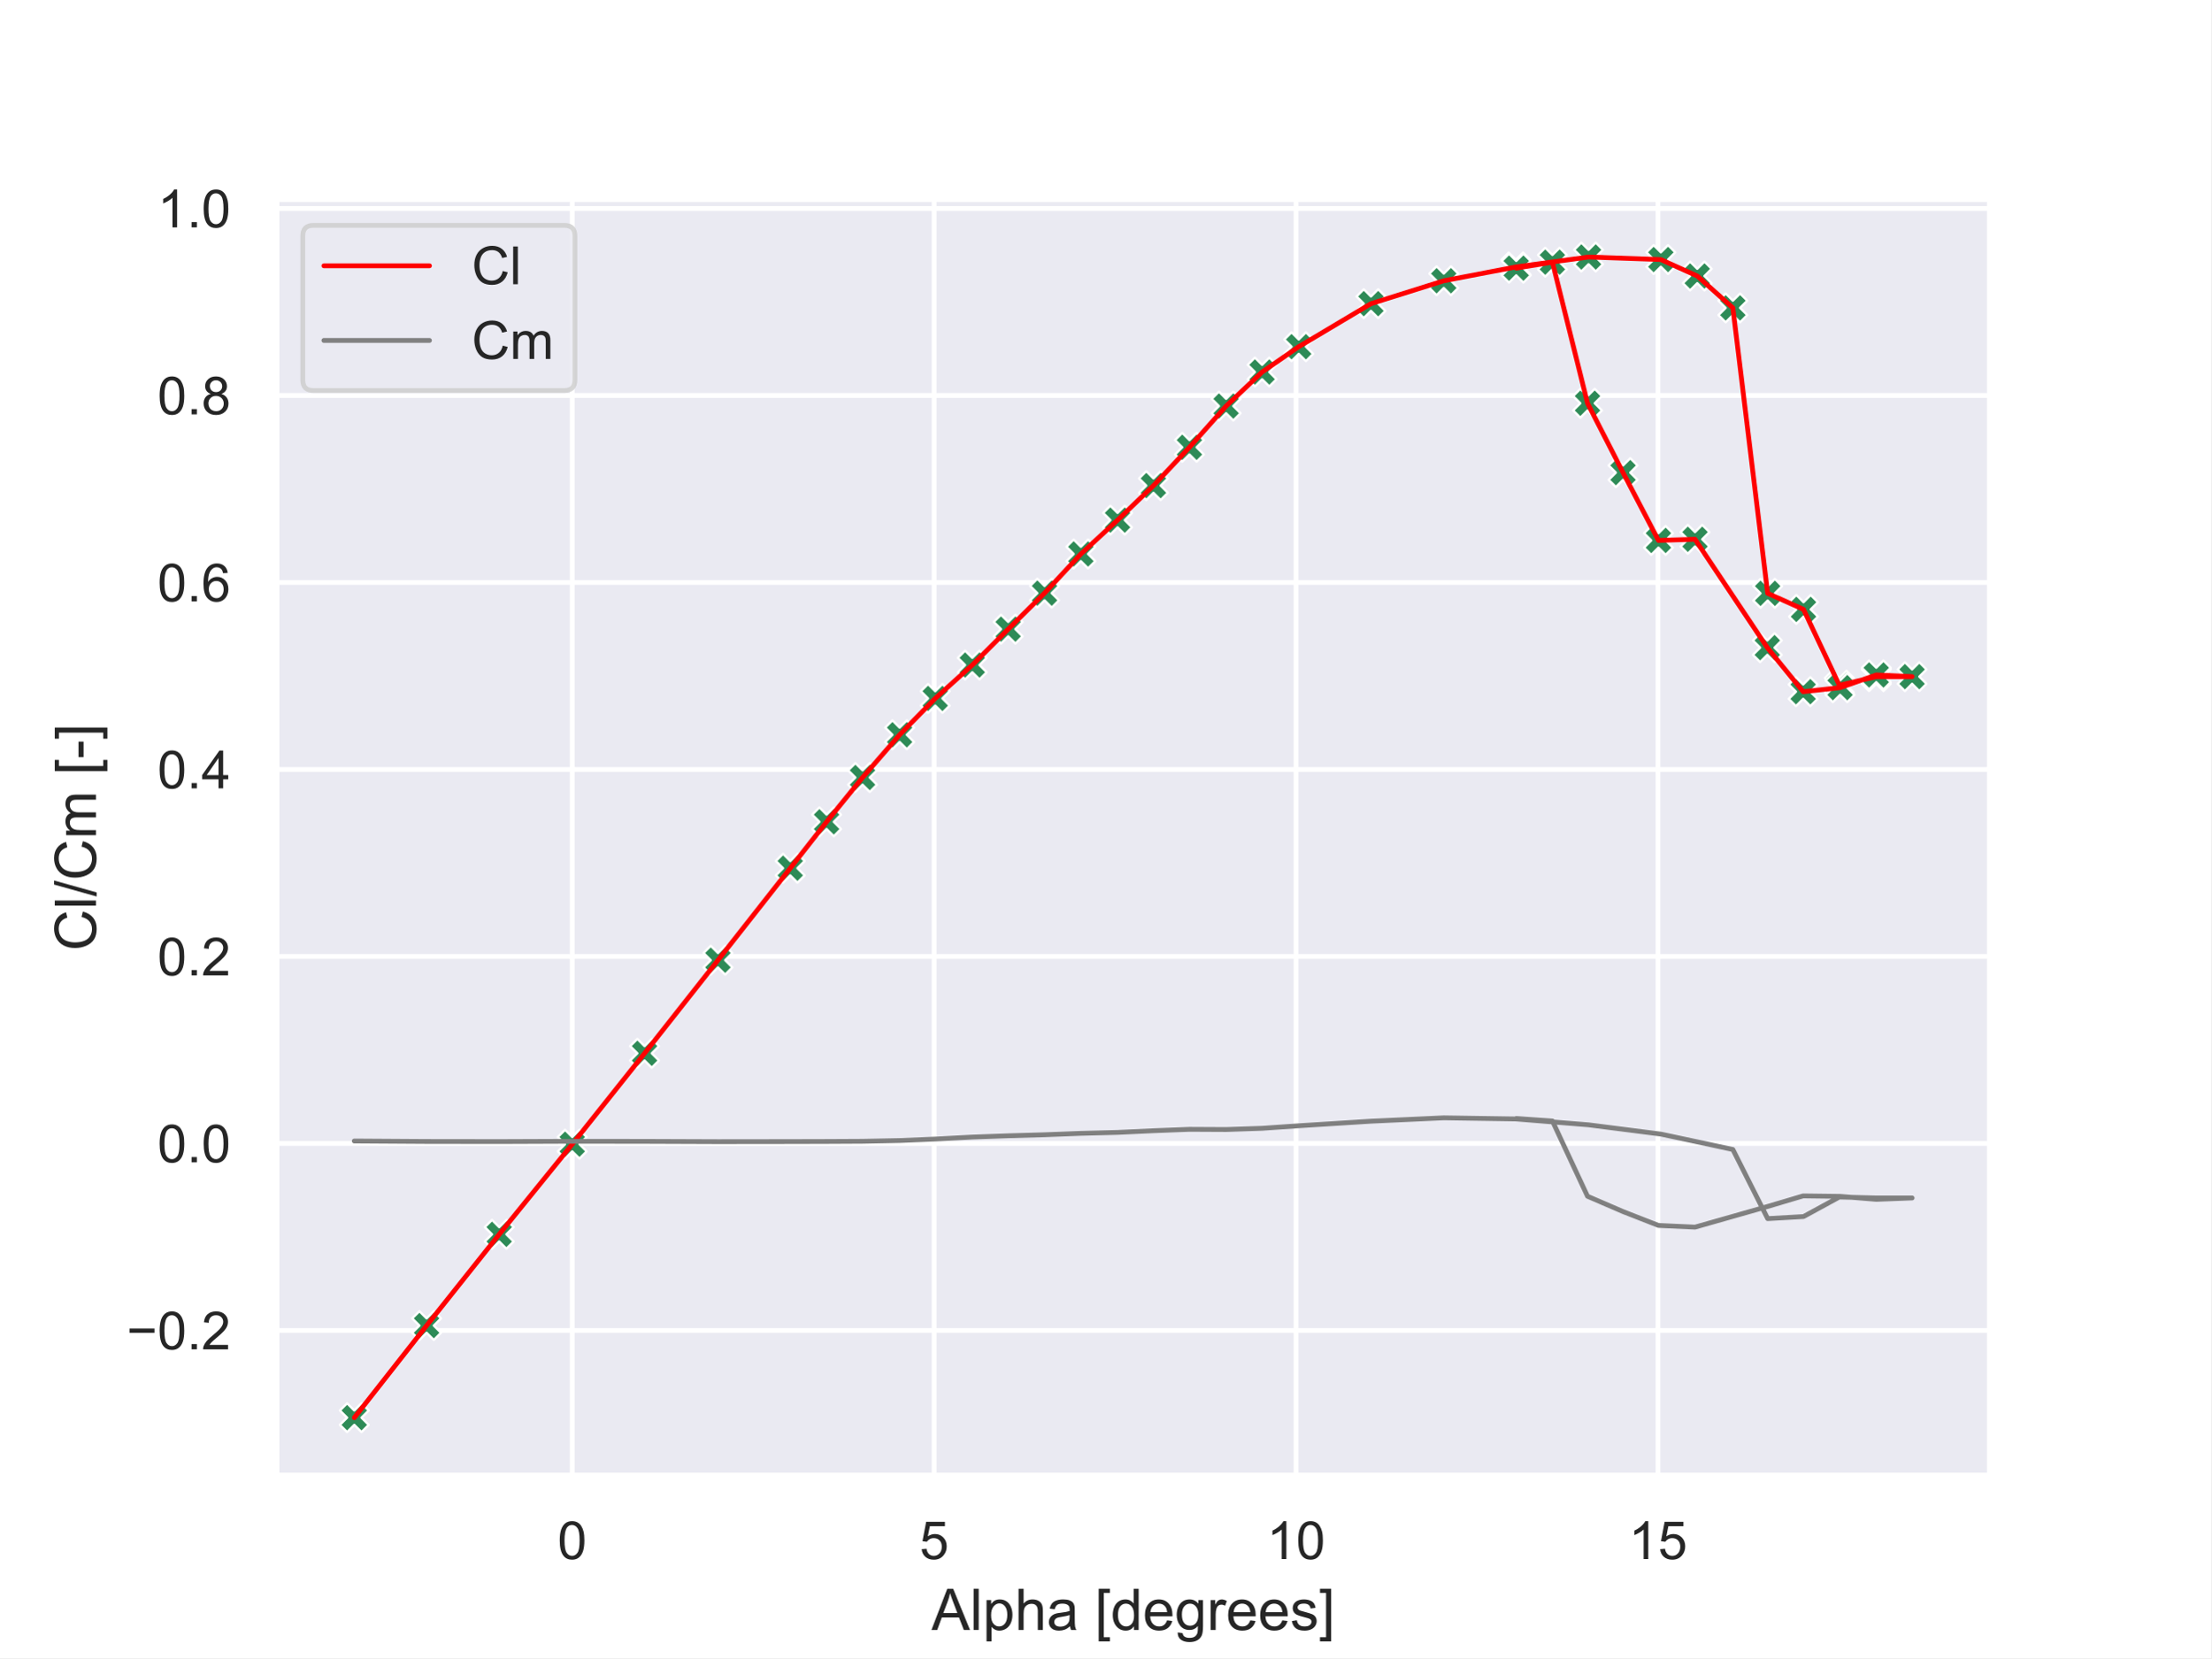
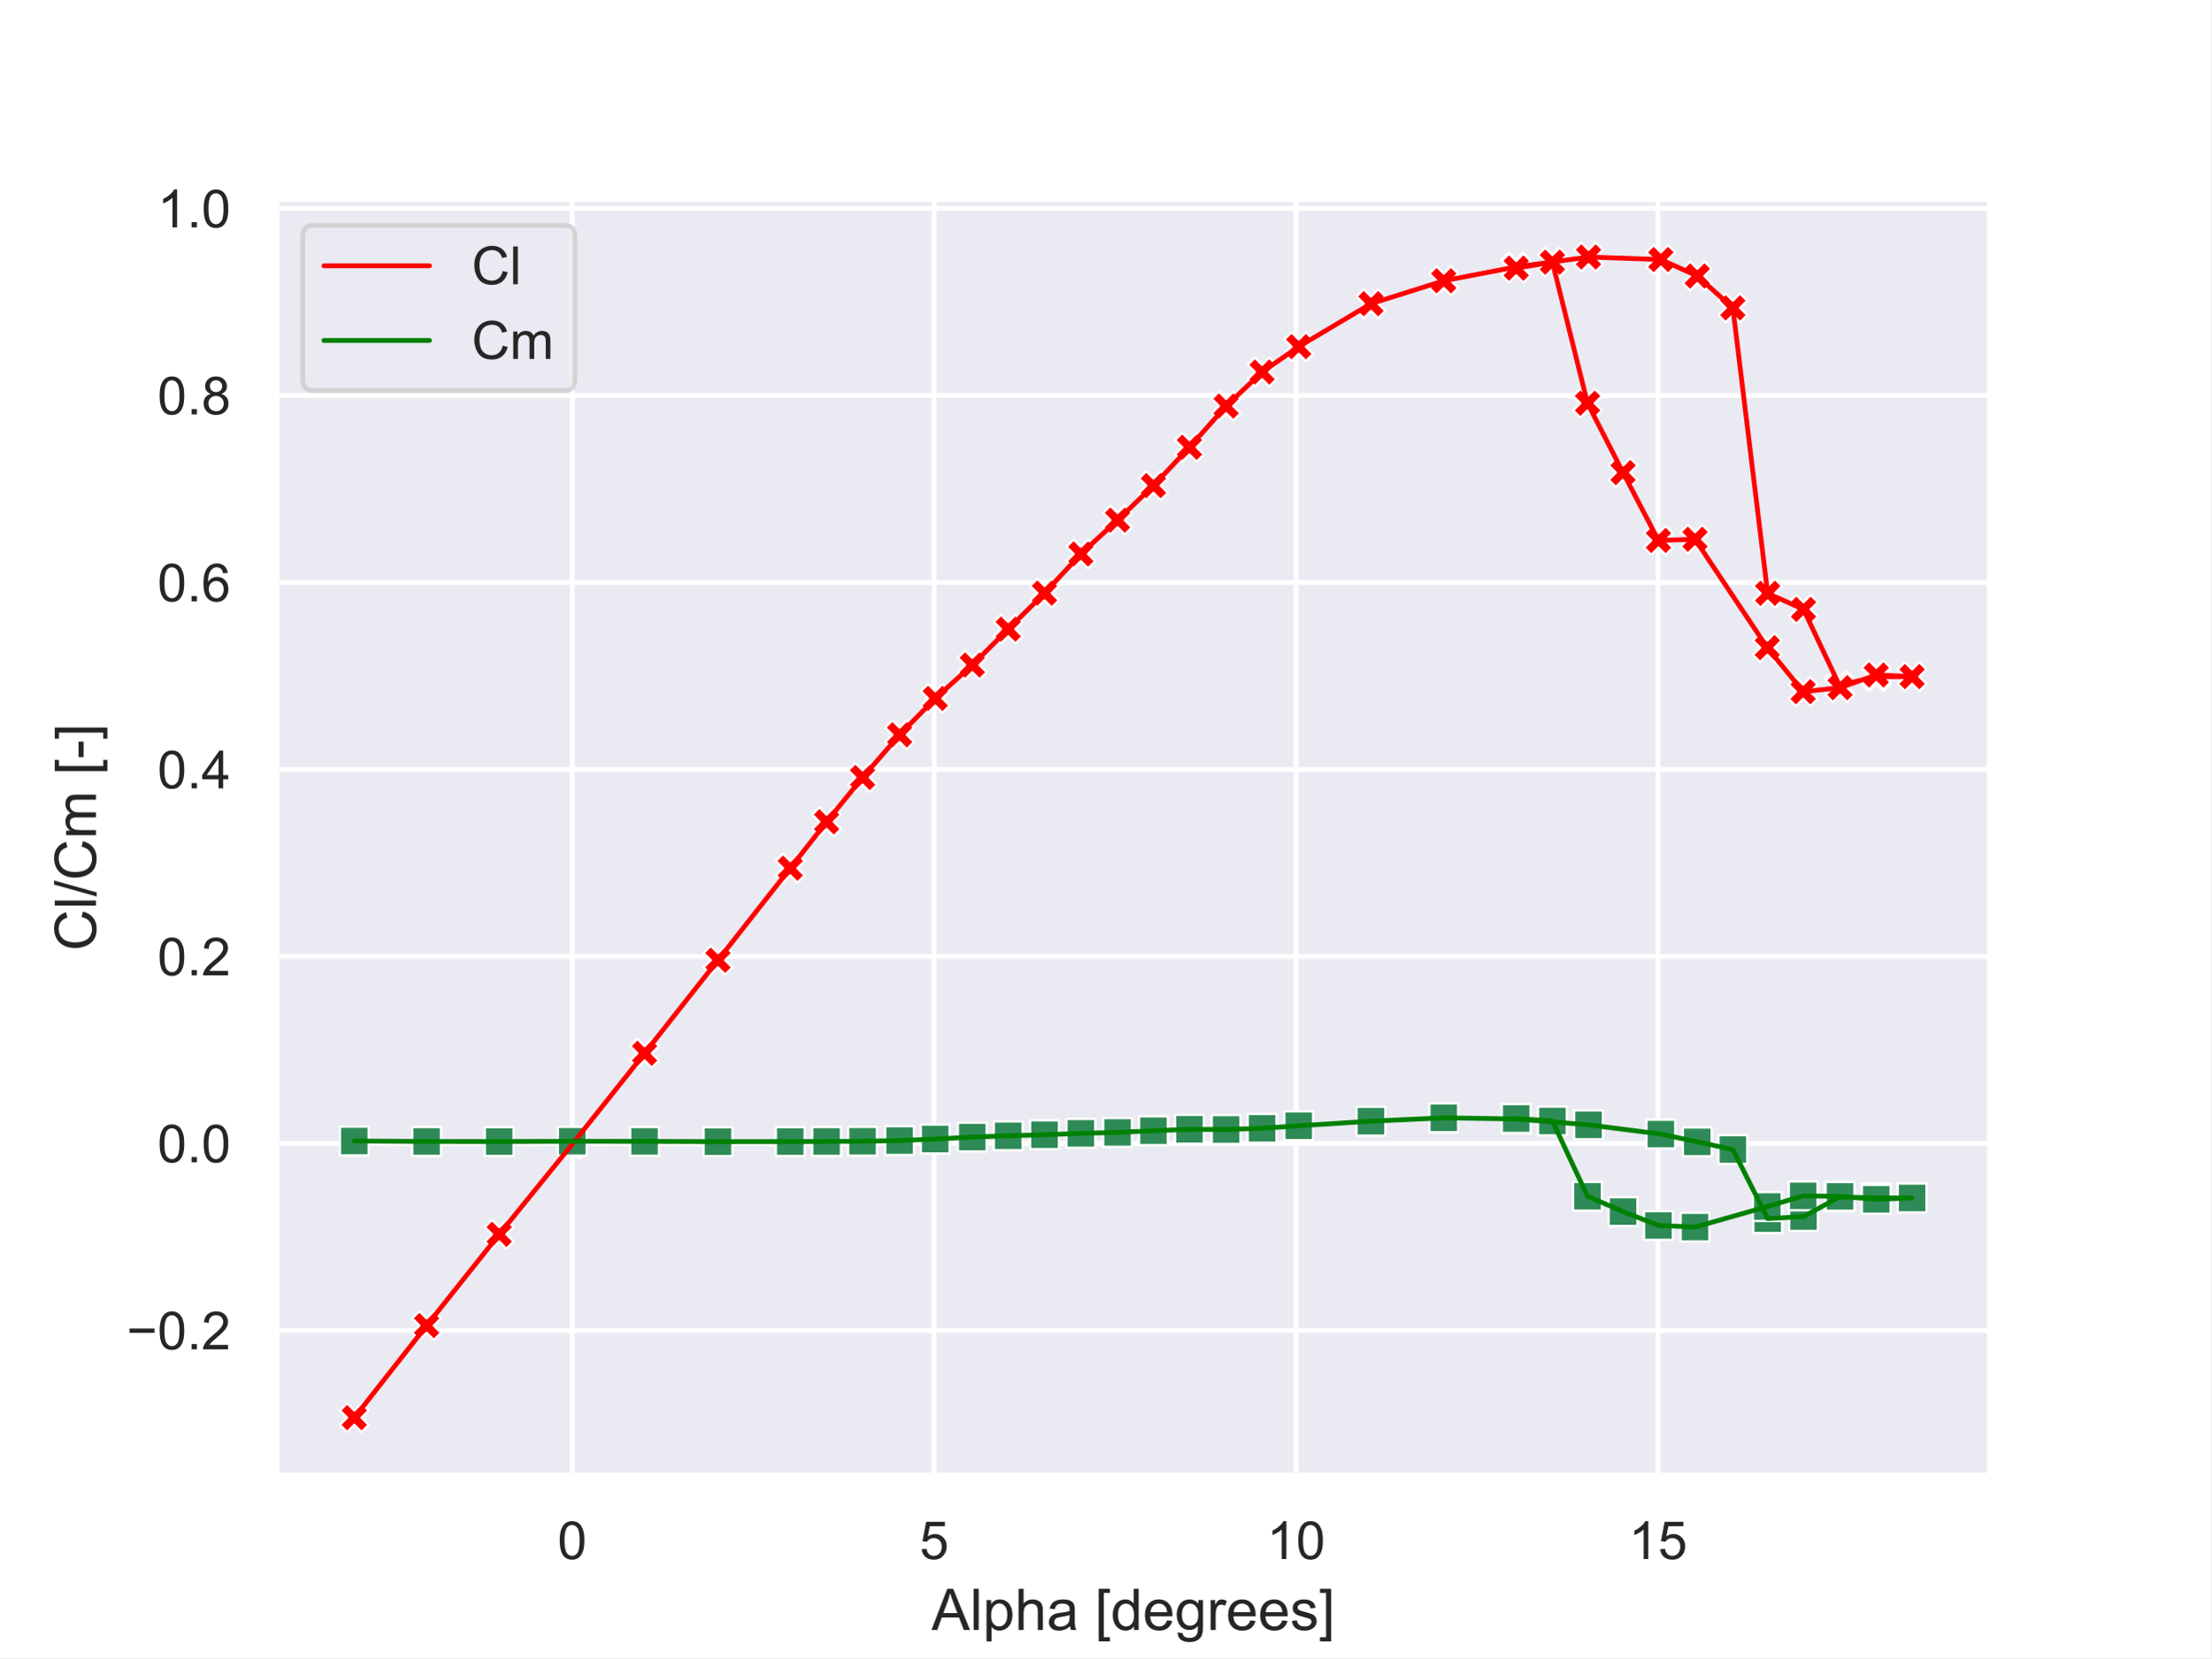
<svg xmlns="http://www.w3.org/2000/svg" xmlns:xlink="http://www.w3.org/1999/xlink" width="460.8pt" height="345.6pt" viewBox="0 0 460.8 345.6" version="1.1">
  <defs>
    <style type="text/css">*{stroke-linejoin: round; stroke-linecap: butt}</style>
  </defs>
  <g id="figure_1">
    <g id="patch_1">
      <path d="M 0 345.6  L 460.8 345.6  L 460.8 0  L 0 0  z " style="fill: #ffffff" />
    </g>
    <g id="axes_1">
      <g id="patch_2">
        <path d="M 57.6 307.584  L 414.72 307.584  L 414.72 41.472  L 57.6 41.472  z " style="fill: #eaeaf2" />
      </g>
      <g id="matplotlib.axis_1">
        <g id="xtick_1">
          <g id="line2d_1">
-             <path d="M 119.253 307.584  L 119.253 41.472  " clip-path="url(#pbedb722e14)" style="fill: none; stroke: #ffffff; stroke-linecap: round" />
+             <path d="M 119.253 307.584  L 119.253 41.472  " clip-path="url(#p745c1d4d0d)" style="fill: none; stroke: #ffffff; stroke-linecap: round" />
          </g>
          <g id="text_1">
            <g style="fill: #262626" transform="translate(116.1945 324.9576) scale(0.11 -0.11)">
              <defs>
                <path id="ArialMT-30" d="M 266 2259  Q 266 3072 433 3567  Q 600 4063 929 4331  Q 1259 4600 1759 4600  Q 2128 4600 2406 4451  Q 2684 4303 2865 4023  Q 3047 3744 3150 3342  Q 3253 2941 3253 2259  Q 3253 1453 3087 958  Q 2922 463 2592 192  Q 2263 -78 1759 -78  Q 1097 -78 719 397  Q 266 969 266 2259  z M 844 2259  Q 844 1131 1108 757  Q 1372 384 1759 384  Q 2147 384 2411 759  Q 2675 1134 2675 2259  Q 2675 3391 2411 3762  Q 2147 4134 1753 4134  Q 1366 4134 1134 3806  Q 844 3388 844 2259  z " transform="scale(0.015625)" />
              </defs>
              <use xlink:href="#ArialMT-30" />
            </g>
          </g>
        </g>
        <g id="xtick_2">
          <g id="line2d_2">
-             <path d="M 194.677 307.584  L 194.677 41.472  " clip-path="url(#pbedb722e14)" style="fill: none; stroke: #ffffff; stroke-linecap: round" />
+             <path d="M 194.677 307.584  L 194.677 41.472  " clip-path="url(#p745c1d4d0d)" style="fill: none; stroke: #ffffff; stroke-linecap: round" />
          </g>
          <g id="text_2">
            <g style="fill: #262626" transform="translate(191.6184 324.9576) scale(0.11 -0.11)">
              <defs>
                <path id="ArialMT-35" d="M 266 1200  L 856 1250  Q 922 819 1161 601  Q 1400 384 1738 384  Q 2144 384 2425 690  Q 2706 997 2706 1503  Q 2706 1984 2436 2262  Q 2166 2541 1728 2541  Q 1456 2541 1237 2417  Q 1019 2294 894 2097  L 366 2166  L 809 4519  L 3088 4519  L 3088 3981  L 1259 3981  L 1013 2750  Q 1425 3038 1878 3038  Q 2478 3038 2890 2622  Q 3303 2206 3303 1553  Q 3303 931 2941 478  Q 2500 -78 1738 -78  Q 1113 -78 717 272  Q 322 622 266 1200  z " transform="scale(0.015625)" />
              </defs>
              <use xlink:href="#ArialMT-35" />
            </g>
          </g>
        </g>
        <g id="xtick_3">
          <g id="line2d_3">
-             <path d="M 270.101 307.584  L 270.101 41.472  " clip-path="url(#pbedb722e14)" style="fill: none; stroke: #ffffff; stroke-linecap: round" />
+             <path d="M 270.101 307.584  L 270.101 41.472  " clip-path="url(#p745c1d4d0d)" style="fill: none; stroke: #ffffff; stroke-linecap: round" />
          </g>
          <g id="text_3">
            <g style="fill: #262626" transform="translate(263.9837 324.9576) scale(0.11 -0.11)">
              <defs>
                <path id="ArialMT-31" d="M 2384 0  L 1822 0  L 1822 3584  Q 1619 3391 1289 3197  Q 959 3003 697 2906  L 697 3450  Q 1169 3672 1522 3987  Q 1875 4303 2022 4600  L 2384 4600  L 2384 0  z " transform="scale(0.015625)" />
              </defs>
              <use xlink:href="#ArialMT-31" />
              <use xlink:href="#ArialMT-30" x="55.615" />
            </g>
          </g>
        </g>
        <g id="xtick_4">
          <g id="line2d_4">
-             <path d="M 345.525 307.584  L 345.525 41.472  " clip-path="url(#pbedb722e14)" style="fill: none; stroke: #ffffff; stroke-linecap: round" />
+             <path d="M 345.525 307.584  L 345.525 41.472  " clip-path="url(#p745c1d4d0d)" style="fill: none; stroke: #ffffff; stroke-linecap: round" />
          </g>
          <g id="text_4">
            <g style="fill: #262626" transform="translate(339.4076 324.9576) scale(0.11 -0.11)">
              <use xlink:href="#ArialMT-31" />
              <use xlink:href="#ArialMT-35" x="55.615" />
            </g>
          </g>
        </g>
        <g id="text_5">
          <g style="fill: #262626" transform="translate(194.1337 339.7332) scale(0.12 -0.12)">
            <defs>
              <path id="ArialMT-41" d="M -9 0  L 1750 4581  L 2403 4581  L 4278 0  L 3588 0  L 3053 1388  L 1138 1388  L 634 0  L -9 0  z M 1313 1881  L 2866 1881  L 2388 3150  Q 2169 3728 2063 4100  Q 1975 3659 1816 3225  L 1313 1881  z " transform="scale(0.015625)" />
              <path id="ArialMT-6c" d="M 409 0  L 409 4581  L 972 4581  L 972 0  L 409 0  z " transform="scale(0.015625)" />
              <path id="ArialMT-70" d="M 422 -1272  L 422 3319  L 934 3319  L 934 2888  Q 1116 3141 1344 3267  Q 1572 3394 1897 3394  Q 2322 3394 2647 3175  Q 2972 2956 3137 2557  Q 3303 2159 3303 1684  Q 3303 1175 3120 767  Q 2938 359 2589 142  Q 2241 -75 1856 -75  Q 1575 -75 1351 44  Q 1128 163 984 344  L 984 -1272  L 422 -1272  z M 931 1641  Q 931 1000 1190 694  Q 1450 388 1819 388  Q 2194 388 2461 705  Q 2728 1022 2728 1688  Q 2728 2322 2467 2637  Q 2206 2953 1844 2953  Q 1484 2953 1207 2617  Q 931 2281 931 1641  z " transform="scale(0.015625)" />
              <path id="ArialMT-68" d="M 422 0  L 422 4581  L 984 4581  L 984 2938  Q 1378 3394 1978 3394  Q 2347 3394 2619 3248  Q 2891 3103 3008 2847  Q 3125 2591 3125 2103  L 3125 0  L 2563 0  L 2563 2103  Q 2563 2525 2380 2717  Q 2197 2909 1863 2909  Q 1613 2909 1392 2779  Q 1172 2650 1078 2428  Q 984 2206 984 1816  L 984 0  L 422 0  z " transform="scale(0.015625)" />
              <path id="ArialMT-61" d="M 2588 409  Q 2275 144 1986 34  Q 1697 -75 1366 -75  Q 819 -75 525 192  Q 231 459 231 875  Q 231 1119 342 1320  Q 453 1522 633 1644  Q 813 1766 1038 1828  Q 1203 1872 1538 1913  Q 2219 1994 2541 2106  Q 2544 2222 2544 2253  Q 2544 2597 2384 2738  Q 2169 2928 1744 2928  Q 1347 2928 1158 2789  Q 969 2650 878 2297  L 328 2372  Q 403 2725 575 2942  Q 747 3159 1072 3276  Q 1397 3394 1825 3394  Q 2250 3394 2515 3294  Q 2781 3194 2906 3042  Q 3031 2891 3081 2659  Q 3109 2516 3109 2141  L 3109 1391  Q 3109 606 3145 398  Q 3181 191 3288 0  L 2700 0  Q 2613 175 2588 409  z M 2541 1666  Q 2234 1541 1622 1453  Q 1275 1403 1131 1340  Q 988 1278 909 1158  Q 831 1038 831 891  Q 831 666 1001 516  Q 1172 366 1500 366  Q 1825 366 2078 508  Q 2331 650 2450 897  Q 2541 1088 2541 1459  L 2541 1666  z " transform="scale(0.015625)" />
              <path id="ArialMT-20" transform="scale(0.015625)" />
              <path id="ArialMT-5b" d="M 434 -1272  L 434 4581  L 1675 4581  L 1675 4116  L 997 4116  L 997 -806  L 1675 -806  L 1675 -1272  L 434 -1272  z " transform="scale(0.015625)" />
              <path id="ArialMT-64" d="M 2575 0  L 2575 419  Q 2259 -75 1647 -75  Q 1250 -75 917 144  Q 584 363 401 755  Q 219 1147 219 1656  Q 219 2153 384 2558  Q 550 2963 881 3178  Q 1213 3394 1622 3394  Q 1922 3394 2156 3267  Q 2391 3141 2538 2938  L 2538 4581  L 3097 4581  L 3097 0  L 2575 0  z M 797 1656  Q 797 1019 1065 703  Q 1334 388 1700 388  Q 2069 388 2326 689  Q 2584 991 2584 1609  Q 2584 2291 2321 2609  Q 2059 2928 1675 2928  Q 1300 2928 1048 2622  Q 797 2316 797 1656  z " transform="scale(0.015625)" />
              <path id="ArialMT-65" d="M 2694 1069  L 3275 997  Q 3138 488 2766 206  Q 2394 -75 1816 -75  Q 1088 -75 661 373  Q 234 822 234 1631  Q 234 2469 665 2931  Q 1097 3394 1784 3394  Q 2450 3394 2872 2941  Q 3294 2488 3294 1666  Q 3294 1616 3291 1516  L 816 1516  Q 847 969 1125 678  Q 1403 388 1819 388  Q 2128 388 2347 550  Q 2566 713 2694 1069  z M 847 1978  L 2700 1978  Q 2663 2397 2488 2606  Q 2219 2931 1791 2931  Q 1403 2931 1139 2672  Q 875 2413 847 1978  z " transform="scale(0.015625)" />
              <path id="ArialMT-67" d="M 319 -275  L 866 -356  Q 900 -609 1056 -725  Q 1266 -881 1628 -881  Q 2019 -881 2231 -725  Q 2444 -569 2519 -288  Q 2563 -116 2559 434  Q 2191 0 1641 0  Q 956 0 581 494  Q 206 988 206 1678  Q 206 2153 378 2554  Q 550 2956 876 3175  Q 1203 3394 1644 3394  Q 2231 3394 2613 2919  L 2613 3319  L 3131 3319  L 3131 450  Q 3131 -325 2973 -648  Q 2816 -972 2473 -1159  Q 2131 -1347 1631 -1347  Q 1038 -1347 672 -1080  Q 306 -813 319 -275  z M 784 1719  Q 784 1066 1043 766  Q 1303 466 1694 466  Q 2081 466 2343 764  Q 2606 1063 2606 1700  Q 2606 2309 2336 2618  Q 2066 2928 1684 2928  Q 1309 2928 1046 2623  Q 784 2319 784 1719  z " transform="scale(0.015625)" />
              <path id="ArialMT-72" d="M 416 0  L 416 3319  L 922 3319  L 922 2816  Q 1116 3169 1280 3281  Q 1444 3394 1641 3394  Q 1925 3394 2219 3213  L 2025 2691  Q 1819 2813 1613 2813  Q 1428 2813 1281 2702  Q 1134 2591 1072 2394  Q 978 2094 978 1738  L 978 0  L 416 0  z " transform="scale(0.015625)" />
              <path id="ArialMT-73" d="M 197 991  L 753 1078  Q 800 744 1014 566  Q 1228 388 1613 388  Q 2000 388 2187 545  Q 2375 703 2375 916  Q 2375 1106 2209 1216  Q 2094 1291 1634 1406  Q 1016 1563 777 1677  Q 538 1791 414 1992  Q 291 2194 291 2438  Q 291 2659 392 2848  Q 494 3038 669 3163  Q 800 3259 1026 3326  Q 1253 3394 1513 3394  Q 1903 3394 2198 3281  Q 2494 3169 2634 2976  Q 2775 2784 2828 2463  L 2278 2388  Q 2241 2644 2061 2787  Q 1881 2931 1553 2931  Q 1166 2931 1000 2803  Q 834 2675 834 2503  Q 834 2394 903 2306  Q 972 2216 1119 2156  Q 1203 2125 1616 2013  Q 2213 1853 2448 1751  Q 2684 1650 2818 1456  Q 2953 1263 2953 975  Q 2953 694 2789 445  Q 2625 197 2315 61  Q 2006 -75 1616 -75  Q 969 -75 630 194  Q 291 463 197 991  z " transform="scale(0.015625)" />
              <path id="ArialMT-5d" d="M 1363 -1272  L 122 -1272  L 122 -806  L 800 -806  L 800 4116  L 122 4116  L 122 4581  L 1363 4581  L 1363 -1272  z " transform="scale(0.015625)" />
            </defs>
            <use xlink:href="#ArialMT-41" />
            <use xlink:href="#ArialMT-6c" x="66.699" />
            <use xlink:href="#ArialMT-70" x="88.916" />
            <use xlink:href="#ArialMT-68" x="144.531" />
            <use xlink:href="#ArialMT-61" x="200.146" />
            <use xlink:href="#ArialMT-20" x="255.762" />
            <use xlink:href="#ArialMT-5b" x="283.545" />
            <use xlink:href="#ArialMT-64" x="311.328" />
            <use xlink:href="#ArialMT-65" x="366.943" />
            <use xlink:href="#ArialMT-67" x="422.559" />
            <use xlink:href="#ArialMT-72" x="478.174" />
            <use xlink:href="#ArialMT-65" x="511.475" />
            <use xlink:href="#ArialMT-65" x="567.09" />
            <use xlink:href="#ArialMT-73" x="622.705" />
            <use xlink:href="#ArialMT-5d" x="672.705" />
          </g>
        </g>
      </g>
      <g id="matplotlib.axis_2">
        <g id="ytick_1">
          <g id="line2d_5">
-             <path d="M 57.6 277.306  L 414.72 277.306  " clip-path="url(#pbedb722e14)" style="fill: none; stroke: #ffffff; stroke-linecap: round" />
+             <path d="M 57.6 277.306  L 414.72 277.306  " clip-path="url(#p745c1d4d0d)" style="fill: none; stroke: #ffffff; stroke-linecap: round" />
          </g>
          <g id="text_6">
            <g style="fill: #262626" transform="translate(26.38531 281.2428) scale(0.11 -0.11)">
              <defs>
                <path id="ArialMT-2212" d="M 3381 1997  L 356 1997  L 356 2522  L 3381 2522  L 3381 1997  z " transform="scale(0.015625)" />
                <path id="ArialMT-2e" d="M 581 0  L 581 641  L 1222 641  L 1222 0  L 581 0  z " transform="scale(0.015625)" />
                <path id="ArialMT-32" d="M 3222 541  L 3222 0  L 194 0  Q 188 203 259 391  Q 375 700 629 1000  Q 884 1300 1366 1694  Q 2113 2306 2375 2664  Q 2638 3022 2638 3341  Q 2638 3675 2398 3904  Q 2159 4134 1775 4134  Q 1369 4134 1125 3890  Q 881 3647 878 3216  L 300 3275  Q 359 3922 746 4261  Q 1134 4600 1788 4600  Q 2447 4600 2831 4234  Q 3216 3869 3216 3328  Q 3216 3053 3103 2787  Q 2991 2522 2730 2228  Q 2469 1934 1863 1422  Q 1356 997 1212 845  Q 1069 694 975 541  L 3222 541  z " transform="scale(0.015625)" />
              </defs>
              <use xlink:href="#ArialMT-2212" />
              <use xlink:href="#ArialMT-30" x="58.398" />
              <use xlink:href="#ArialMT-2e" x="114.014" />
              <use xlink:href="#ArialMT-32" x="141.797" />
            </g>
          </g>
        </g>
        <g id="ytick_2">
          <g id="line2d_6">
-             <path d="M 57.6 238.331  L 414.72 238.331  " clip-path="url(#pbedb722e14)" style="fill: none; stroke: #ffffff; stroke-linecap: round" />
+             <path d="M 57.6 238.331  L 414.72 238.331  " clip-path="url(#p745c1d4d0d)" style="fill: none; stroke: #ffffff; stroke-linecap: round" />
          </g>
          <g id="text_7">
            <g style="fill: #262626" transform="translate(32.81 242.2674) scale(0.11 -0.11)">
              <use xlink:href="#ArialMT-30" />
              <use xlink:href="#ArialMT-2e" x="55.615" />
              <use xlink:href="#ArialMT-30" x="83.398" />
            </g>
          </g>
        </g>
        <g id="ytick_3">
          <g id="line2d_7">
-             <path d="M 57.6 199.355  L 414.72 199.355  " clip-path="url(#pbedb722e14)" style="fill: none; stroke: #ffffff; stroke-linecap: round" />
+             <path d="M 57.6 199.355  L 414.72 199.355  " clip-path="url(#p745c1d4d0d)" style="fill: none; stroke: #ffffff; stroke-linecap: round" />
          </g>
          <g id="text_8">
            <g style="fill: #262626" transform="translate(32.81 203.2921) scale(0.11 -0.11)">
              <use xlink:href="#ArialMT-30" />
              <use xlink:href="#ArialMT-2e" x="55.615" />
              <use xlink:href="#ArialMT-32" x="83.398" />
            </g>
          </g>
        </g>
        <g id="ytick_4">
          <g id="line2d_8">
-             <path d="M 57.6 160.38  L 414.72 160.38  " clip-path="url(#pbedb722e14)" style="fill: none; stroke: #ffffff; stroke-linecap: round" />
+             <path d="M 57.6 160.38  L 414.72 160.38  " clip-path="url(#p745c1d4d0d)" style="fill: none; stroke: #ffffff; stroke-linecap: round" />
          </g>
          <g id="text_9">
            <g style="fill: #262626" transform="translate(32.81 164.3167) scale(0.11 -0.11)">
              <defs>
                <path id="ArialMT-34" d="M 2069 0  L 2069 1097  L 81 1097  L 81 1613  L 2172 4581  L 2631 4581  L 2631 1613  L 3250 1613  L 3250 1097  L 2631 1097  L 2631 0  L 2069 0  z M 2069 1613  L 2069 3678  L 634 1613  L 2069 1613  z " transform="scale(0.015625)" />
              </defs>
              <use xlink:href="#ArialMT-30" />
              <use xlink:href="#ArialMT-2e" x="55.615" />
              <use xlink:href="#ArialMT-34" x="83.398" />
            </g>
          </g>
        </g>
        <g id="ytick_5">
          <g id="line2d_9">
-             <path d="M 57.6 121.405  L 414.72 121.405  " clip-path="url(#pbedb722e14)" style="fill: none; stroke: #ffffff; stroke-linecap: round" />
+             <path d="M 57.6 121.405  L 414.72 121.405  " clip-path="url(#p745c1d4d0d)" style="fill: none; stroke: #ffffff; stroke-linecap: round" />
          </g>
          <g id="text_10">
            <g style="fill: #262626" transform="translate(32.81 125.3414) scale(0.11 -0.11)">
              <defs>
                <path id="ArialMT-36" d="M 3184 3459  L 2625 3416  Q 2550 3747 2413 3897  Q 2184 4138 1850 4138  Q 1581 4138 1378 3988  Q 1113 3794 959 3422  Q 806 3050 800 2363  Q 1003 2672 1297 2822  Q 1591 2972 1913 2972  Q 2475 2972 2870 2558  Q 3266 2144 3266 1488  Q 3266 1056 3080 686  Q 2894 316 2569 119  Q 2244 -78 1831 -78  Q 1128 -78 684 439  Q 241 956 241 2144  Q 241 3472 731 4075  Q 1159 4600 1884 4600  Q 2425 4600 2770 4297  Q 3116 3994 3184 3459  z M 888 1484  Q 888 1194 1011 928  Q 1134 663 1356 523  Q 1578 384 1822 384  Q 2178 384 2434 671  Q 2691 959 2691 1453  Q 2691 1928 2437 2201  Q 2184 2475 1800 2475  Q 1419 2475 1153 2201  Q 888 1928 888 1484  z " transform="scale(0.015625)" />
              </defs>
              <use xlink:href="#ArialMT-30" />
              <use xlink:href="#ArialMT-2e" x="55.615" />
              <use xlink:href="#ArialMT-36" x="83.398" />
            </g>
          </g>
        </g>
        <g id="ytick_6">
          <g id="line2d_10">
-             <path d="M 57.6 82.429  L 414.72 82.429  " clip-path="url(#pbedb722e14)" style="fill: none; stroke: #ffffff; stroke-linecap: round" />
+             <path d="M 57.6 82.429  L 414.72 82.429  " clip-path="url(#p745c1d4d0d)" style="fill: none; stroke: #ffffff; stroke-linecap: round" />
          </g>
          <g id="text_11">
            <g style="fill: #262626" transform="translate(32.81 86.36604) scale(0.11 -0.11)">
              <defs>
                <path id="ArialMT-38" d="M 1131 2484  Q 781 2613 612 2850  Q 444 3088 444 3419  Q 444 3919 803 4259  Q 1163 4600 1759 4600  Q 2359 4600 2725 4251  Q 3091 3903 3091 3403  Q 3091 3084 2923 2848  Q 2756 2613 2416 2484  Q 2838 2347 3058 2040  Q 3278 1734 3278 1309  Q 3278 722 2862 322  Q 2447 -78 1769 -78  Q 1091 -78 675 323  Q 259 725 259 1325  Q 259 1772 486 2073  Q 713 2375 1131 2484  z M 1019 3438  Q 1019 3113 1228 2906  Q 1438 2700 1772 2700  Q 2097 2700 2305 2904  Q 2513 3109 2513 3406  Q 2513 3716 2298 3927  Q 2084 4138 1766 4138  Q 1444 4138 1231 3931  Q 1019 3725 1019 3438  z M 838 1322  Q 838 1081 952 856  Q 1066 631 1291 507  Q 1516 384 1775 384  Q 2178 384 2440 643  Q 2703 903 2703 1303  Q 2703 1709 2433 1975  Q 2163 2241 1756 2241  Q 1359 2241 1098 1978  Q 838 1716 838 1322  z " transform="scale(0.015625)" />
              </defs>
              <use xlink:href="#ArialMT-30" />
              <use xlink:href="#ArialMT-2e" x="55.615" />
              <use xlink:href="#ArialMT-38" x="83.398" />
            </g>
          </g>
        </g>
        <g id="ytick_7">
          <g id="line2d_11">
-             <path d="M 57.6 43.454  L 414.72 43.454  " clip-path="url(#pbedb722e14)" style="fill: none; stroke: #ffffff; stroke-linecap: round" />
+             <path d="M 57.6 43.454  L 414.72 43.454  " clip-path="url(#p745c1d4d0d)" style="fill: none; stroke: #ffffff; stroke-linecap: round" />
          </g>
          <g id="text_12">
            <g style="fill: #262626" transform="translate(32.81 47.39069) scale(0.11 -0.11)">
              <use xlink:href="#ArialMT-31" />
              <use xlink:href="#ArialMT-2e" x="55.615" />
              <use xlink:href="#ArialMT-30" x="83.398" />
            </g>
          </g>
        </g>
        <g id="text_13">
          <g style="fill: #262626" transform="translate(20.00031 198.1905) rotate(-90) scale(0.12 -0.12)">
            <defs>
              <path id="ArialMT-43" d="M 3763 1606  L 4369 1453  Q 4178 706 3683 314  Q 3188 -78 2472 -78  Q 1731 -78 1267 223  Q 803 525 561 1097  Q 319 1669 319 2325  Q 319 3041 592 3573  Q 866 4106 1370 4382  Q 1875 4659 2481 4659  Q 3169 4659 3637 4309  Q 4106 3959 4291 3325  L 3694 3184  Q 3534 3684 3231 3912  Q 2928 4141 2469 4141  Q 1941 4141 1586 3887  Q 1231 3634 1087 3207  Q 944 2781 944 2328  Q 944 1744 1114 1308  Q 1284 872 1643 656  Q 2003 441 2422 441  Q 2931 441 3284 734  Q 3638 1028 3763 1606  z " transform="scale(0.015625)" />
              <path id="ArialMT-2f" d="M 0 -78  L 1328 4659  L 1778 4659  L 453 -78  L 0 -78  z " transform="scale(0.015625)" />
              <path id="ArialMT-6d" d="M 422 0  L 422 3319  L 925 3319  L 925 2853  Q 1081 3097 1340 3245  Q 1600 3394 1931 3394  Q 2300 3394 2536 3241  Q 2772 3088 2869 2813  Q 3263 3394 3894 3394  Q 4388 3394 4653 3120  Q 4919 2847 4919 2278  L 4919 0  L 4359 0  L 4359 2091  Q 4359 2428 4304 2576  Q 4250 2725 4106 2815  Q 3963 2906 3769 2906  Q 3419 2906 3187 2673  Q 2956 2441 2956 1928  L 2956 0  L 2394 0  L 2394 2156  Q 2394 2531 2256 2718  Q 2119 2906 1806 2906  Q 1569 2906 1367 2781  Q 1166 2656 1075 2415  Q 984 2175 984 1722  L 984 0  L 422 0  z " transform="scale(0.015625)" />
              <path id="ArialMT-2d" d="M 203 1375  L 203 1941  L 1931 1941  L 1931 1375  L 203 1375  z " transform="scale(0.015625)" />
            </defs>
            <use xlink:href="#ArialMT-43" />
            <use xlink:href="#ArialMT-6c" x="72.217" />
            <use xlink:href="#ArialMT-2f" x="94.434" />
            <use xlink:href="#ArialMT-43" x="122.217" />
            <use xlink:href="#ArialMT-6d" x="194.434" />
            <use xlink:href="#ArialMT-20" x="277.734" />
            <use xlink:href="#ArialMT-5b" x="305.518" />
            <use xlink:href="#ArialMT-2d" x="333.301" />
            <use xlink:href="#ArialMT-5d" x="366.602" />
          </g>
        </g>
      </g>
      <g id="PathCollection_1">
        <defs>
-           <path id="m49ea7b32a1" d="M -1.5 3  L 0 1.5  L 1.5 3  L 3 1.5  L 1.5 0  L 3 -1.5  L 1.5 -3  L 0 -1.5  L -1.5 -3  L -3 -1.5  L -1.5 0  L -3 1.5  z " style="stroke: #ffffff; stroke-width: 0.48" />
+           <path id="m4fbef4645c" d="M -1.5 3  L 0 1.5  L 1.5 3  L 3 1.5  L 1.5 0  L 3 -1.5  L 1.5 -3  L 0 -1.5  L -1.5 -3  L -3 -1.5  L -1.5 0  L -3 1.5  z " style="stroke: #ffffff; stroke-width: 0.48" />
        </defs>
-         <g clip-path="url(#pbedb722e14)">
-           <use xlink:href="#m49ea7b32a1" x="73.833" y="295.488" style="fill: #2e8b57; stroke: #ffffff; stroke-width: 0.48" />
-           <use xlink:href="#m49ea7b32a1" x="88.902" y="276.293" style="fill: #2e8b57; stroke: #ffffff; stroke-width: 0.48" />
-           <use xlink:href="#m49ea7b32a1" x="104.032" y="257.273" style="fill: #2e8b57; stroke: #ffffff; stroke-width: 0.48" />
-           <use xlink:href="#m49ea7b32a1" x="119.253" y="238.487" style="fill: #2e8b57; stroke: #ffffff; stroke-width: 0.48" />
-           <use xlink:href="#m49ea7b32a1" x="134.323" y="219.545" style="fill: #2e8b57; stroke: #ffffff; stroke-width: 0.48" />
-           <use xlink:href="#m49ea7b32a1" x="149.619" y="200.135" style="fill: #2e8b57; stroke: #ffffff; stroke-width: 0.48" />
-           <use xlink:href="#m49ea7b32a1" x="164.688" y="180.959" style="fill: #2e8b57; stroke: #ffffff; stroke-width: 0.48" />
-           <use xlink:href="#m49ea7b32a1" x="172.261" y="171.293" style="fill: #2e8b57; stroke: #ffffff; stroke-width: 0.48" />
-           <use xlink:href="#m49ea7b32a1" x="179.758" y="162.056" style="fill: #2e8b57; stroke: #ffffff; stroke-width: 0.48" />
-           <use xlink:href="#m49ea7b32a1" x="187.481" y="153.15" style="fill: #2e8b57; stroke: #ffffff; stroke-width: 0.48" />
-           <use xlink:href="#m49ea7b32a1" x="194.903" y="145.569" style="fill: #2e8b57; stroke: #ffffff; stroke-width: 0.48" />
-           <use xlink:href="#m49ea7b32a1" x="202.627" y="138.612" style="fill: #2e8b57; stroke: #ffffff; stroke-width: 0.48" />
-           <use xlink:href="#m49ea7b32a1" x="210.109" y="131.129" style="fill: #2e8b57; stroke: #ffffff; stroke-width: 0.48" />
-           <use xlink:href="#m49ea7b32a1" x="217.681" y="123.626" style="fill: #2e8b57; stroke: #ffffff; stroke-width: 0.48" />
-           <use xlink:href="#m49ea7b32a1" x="225.254" y="115.461" style="fill: #2e8b57; stroke: #ffffff; stroke-width: 0.48" />
-           <use xlink:href="#m49ea7b32a1" x="232.902" y="108.406" style="fill: #2e8b57; stroke: #ffffff; stroke-width: 0.48" />
-           <use xlink:href="#m49ea7b32a1" x="240.384" y="101.215" style="fill: #2e8b57; stroke: #ffffff; stroke-width: 0.48" />
-           <use xlink:href="#m49ea7b32a1" x="247.881" y="93.225" style="fill: #2e8b57; stroke: #ffffff; stroke-width: 0.48" />
-           <use xlink:href="#m49ea7b32a1" x="255.529" y="84.631" style="fill: #2e8b57; stroke: #ffffff; stroke-width: 0.48" />
-           <use xlink:href="#m49ea7b32a1" x="263.026" y="77.538" style="fill: #2e8b57; stroke: #ffffff; stroke-width: 0.48" />
-           <use xlink:href="#m49ea7b32a1" x="270.659" y="72.257" style="fill: #2e8b57; stroke: #ffffff; stroke-width: 0.48" />
-           <use xlink:href="#m49ea7b32a1" x="285.713" y="63.292" style="fill: #2e8b57; stroke: #ffffff; stroke-width: 0.48" />
-           <use xlink:href="#m49ea7b32a1" x="300.889" y="58.518" style="fill: #2e8b57; stroke: #ffffff; stroke-width: 0.48" />
-           <use xlink:href="#m49ea7b32a1" x="315.913" y="55.634" style="fill: #2e8b57; stroke: #ffffff; stroke-width: 0.48" />
-           <use xlink:href="#m49ea7b32a1" x="331.058" y="53.568" style="fill: #2e8b57; stroke: #ffffff; stroke-width: 0.48" />
-           <use xlink:href="#m49ea7b32a1" x="346.128" y="54.094" style="fill: #2e8b57; stroke: #ffffff; stroke-width: 0.48" />
-           <use xlink:href="#m49ea7b32a1" x="353.716" y="57.524" style="fill: #2e8b57; stroke: #ffffff; stroke-width: 0.48" />
-           <use xlink:href="#m49ea7b32a1" x="361.137" y="64.169" style="fill: #2e8b57; stroke: #ffffff; stroke-width: 0.48" />
-           <use xlink:href="#m49ea7b32a1" x="368.393" y="123.665" style="fill: #2e8b57; stroke: #ffffff; stroke-width: 0.48" />
-           <use xlink:href="#m49ea7b32a1" x="375.86" y="127.017" style="fill: #2e8b57; stroke: #ffffff; stroke-width: 0.48" />
-           <use xlink:href="#m49ea7b32a1" x="383.327" y="142.822" style="fill: #2e8b57; stroke: #ffffff; stroke-width: 0.48" />
-           <use xlink:href="#m49ea7b32a1" x="391.02" y="141.029" style="fill: #2e8b57; stroke: #ffffff; stroke-width: 0.48" />
-           <use xlink:href="#m49ea7b32a1" x="398.487" y="141.029" style="fill: #2e8b57; stroke: #ffffff; stroke-width: 0.48" />
-           <use xlink:href="#m49ea7b32a1" x="391.02" y="140.678" style="fill: #2e8b57; stroke: #ffffff; stroke-width: 0.48" />
-           <use xlink:href="#m49ea7b32a1" x="383.478" y="143.328" style="fill: #2e8b57; stroke: #ffffff; stroke-width: 0.48" />
-           <use xlink:href="#m49ea7b32a1" x="375.785" y="144.166" style="fill: #2e8b57; stroke: #ffffff; stroke-width: 0.48" />
-           <use xlink:href="#m49ea7b32a1" x="368.318" y="134.988" style="fill: #2e8b57; stroke: #ffffff; stroke-width: 0.48" />
-           <use xlink:href="#m49ea7b32a1" x="353.248" y="112.401" style="fill: #2e8b57; stroke: #ffffff; stroke-width: 0.48" />
-           <use xlink:href="#m49ea7b32a1" x="345.63" y="112.635" style="fill: #2e8b57; stroke: #ffffff; stroke-width: 0.48" />
-           <use xlink:href="#m49ea7b32a1" x="338.254" y="98.507" style="fill: #2e8b57; stroke: #ffffff; stroke-width: 0.48" />
-           <use xlink:href="#m49ea7b32a1" x="330.847" y="84.047" style="fill: #2e8b57; stroke: #ffffff; stroke-width: 0.48" />
-           <use xlink:href="#m49ea7b32a1" x="323.531" y="54.64" style="fill: #2e8b57; stroke: #ffffff; stroke-width: 0.48" />
-           <use xlink:href="#m49ea7b32a1" x="315.989" y="55.887" style="fill: #2e8b57; stroke: #ffffff; stroke-width: 0.48" />
+         <g clip-path="url(#p745c1d4d0d)">
+           <use xlink:href="#m4fbef4645c" x="73.833" y="295.488" style="fill: #ff0000; stroke: #ffffff; stroke-width: 0.48" />
+           <use xlink:href="#m4fbef4645c" x="88.902" y="276.293" style="fill: #ff0000; stroke: #ffffff; stroke-width: 0.48" />
+           <use xlink:href="#m4fbef4645c" x="104.032" y="257.273" style="fill: #ff0000; stroke: #ffffff; stroke-width: 0.48" />
+           <use xlink:href="#m4fbef4645c" x="119.253" y="238.487" style="fill: #ff0000; stroke: #ffffff; stroke-width: 0.48" />
+           <use xlink:href="#m4fbef4645c" x="134.323" y="219.545" style="fill: #ff0000; stroke: #ffffff; stroke-width: 0.48" />
+           <use xlink:href="#m4fbef4645c" x="149.619" y="200.135" style="fill: #ff0000; stroke: #ffffff; stroke-width: 0.48" />
+           <use xlink:href="#m4fbef4645c" x="164.688" y="180.959" style="fill: #ff0000; stroke: #ffffff; stroke-width: 0.48" />
+           <use xlink:href="#m4fbef4645c" x="172.261" y="171.293" style="fill: #ff0000; stroke: #ffffff; stroke-width: 0.48" />
+           <use xlink:href="#m4fbef4645c" x="179.758" y="162.056" style="fill: #ff0000; stroke: #ffffff; stroke-width: 0.48" />
+           <use xlink:href="#m4fbef4645c" x="187.481" y="153.15" style="fill: #ff0000; stroke: #ffffff; stroke-width: 0.48" />
+           <use xlink:href="#m4fbef4645c" x="194.903" y="145.569" style="fill: #ff0000; stroke: #ffffff; stroke-width: 0.48" />
+           <use xlink:href="#m4fbef4645c" x="202.627" y="138.612" style="fill: #ff0000; stroke: #ffffff; stroke-width: 0.48" />
+           <use xlink:href="#m4fbef4645c" x="210.109" y="131.129" style="fill: #ff0000; stroke: #ffffff; stroke-width: 0.48" />
+           <use xlink:href="#m4fbef4645c" x="217.681" y="123.626" style="fill: #ff0000; stroke: #ffffff; stroke-width: 0.48" />
+           <use xlink:href="#m4fbef4645c" x="225.254" y="115.461" style="fill: #ff0000; stroke: #ffffff; stroke-width: 0.48" />
+           <use xlink:href="#m4fbef4645c" x="232.902" y="108.406" style="fill: #ff0000; stroke: #ffffff; stroke-width: 0.48" />
+           <use xlink:href="#m4fbef4645c" x="240.384" y="101.215" style="fill: #ff0000; stroke: #ffffff; stroke-width: 0.48" />
+           <use xlink:href="#m4fbef4645c" x="247.881" y="93.225" style="fill: #ff0000; stroke: #ffffff; stroke-width: 0.48" />
+           <use xlink:href="#m4fbef4645c" x="255.529" y="84.631" style="fill: #ff0000; stroke: #ffffff; stroke-width: 0.48" />
+           <use xlink:href="#m4fbef4645c" x="263.026" y="77.538" style="fill: #ff0000; stroke: #ffffff; stroke-width: 0.48" />
+           <use xlink:href="#m4fbef4645c" x="270.659" y="72.257" style="fill: #ff0000; stroke: #ffffff; stroke-width: 0.48" />
+           <use xlink:href="#m4fbef4645c" x="285.713" y="63.292" style="fill: #ff0000; stroke: #ffffff; stroke-width: 0.48" />
+           <use xlink:href="#m4fbef4645c" x="300.889" y="58.518" style="fill: #ff0000; stroke: #ffffff; stroke-width: 0.48" />
+           <use xlink:href="#m4fbef4645c" x="315.913" y="55.634" style="fill: #ff0000; stroke: #ffffff; stroke-width: 0.48" />
+           <use xlink:href="#m4fbef4645c" x="331.058" y="53.568" style="fill: #ff0000; stroke: #ffffff; stroke-width: 0.48" />
+           <use xlink:href="#m4fbef4645c" x="346.128" y="54.094" style="fill: #ff0000; stroke: #ffffff; stroke-width: 0.48" />
+           <use xlink:href="#m4fbef4645c" x="353.716" y="57.524" style="fill: #ff0000; stroke: #ffffff; stroke-width: 0.48" />
+           <use xlink:href="#m4fbef4645c" x="361.137" y="64.169" style="fill: #ff0000; stroke: #ffffff; stroke-width: 0.48" />
+           <use xlink:href="#m4fbef4645c" x="368.393" y="123.665" style="fill: #ff0000; stroke: #ffffff; stroke-width: 0.48" />
+           <use xlink:href="#m4fbef4645c" x="375.86" y="127.017" style="fill: #ff0000; stroke: #ffffff; stroke-width: 0.48" />
+           <use xlink:href="#m4fbef4645c" x="383.327" y="142.822" style="fill: #ff0000; stroke: #ffffff; stroke-width: 0.48" />
+           <use xlink:href="#m4fbef4645c" x="391.02" y="141.029" style="fill: #ff0000; stroke: #ffffff; stroke-width: 0.48" />
+           <use xlink:href="#m4fbef4645c" x="398.487" y="141.029" style="fill: #ff0000; stroke: #ffffff; stroke-width: 0.48" />
+           <use xlink:href="#m4fbef4645c" x="391.02" y="140.678" style="fill: #ff0000; stroke: #ffffff; stroke-width: 0.48" />
+           <use xlink:href="#m4fbef4645c" x="383.478" y="143.328" style="fill: #ff0000; stroke: #ffffff; stroke-width: 0.48" />
+           <use xlink:href="#m4fbef4645c" x="375.785" y="144.166" style="fill: #ff0000; stroke: #ffffff; stroke-width: 0.48" />
+           <use xlink:href="#m4fbef4645c" x="368.318" y="134.988" style="fill: #ff0000; stroke: #ffffff; stroke-width: 0.48" />
+           <use xlink:href="#m4fbef4645c" x="353.248" y="112.401" style="fill: #ff0000; stroke: #ffffff; stroke-width: 0.48" />
+           <use xlink:href="#m4fbef4645c" x="345.63" y="112.635" style="fill: #ff0000; stroke: #ffffff; stroke-width: 0.48" />
+           <use xlink:href="#m4fbef4645c" x="338.254" y="98.507" style="fill: #ff0000; stroke: #ffffff; stroke-width: 0.48" />
+           <use xlink:href="#m4fbef4645c" x="330.847" y="84.047" style="fill: #ff0000; stroke: #ffffff; stroke-width: 0.48" />
+           <use xlink:href="#m4fbef4645c" x="323.531" y="54.64" style="fill: #ff0000; stroke: #ffffff; stroke-width: 0.48" />
+           <use xlink:href="#m4fbef4645c" x="315.989" y="55.887" style="fill: #ff0000; stroke: #ffffff; stroke-width: 0.48" />
+         </g>
+       </g>
+       <g id="PathCollection_2">
+         <defs>
+           <path id="me0227f96f7" d="M -3 3  L 3 3  L 3 -3  L -3 -3  z " style="stroke: #ffffff; stroke-width: 0.48" />
+         </defs>
+         <g clip-path="url(#p745c1d4d0d)">
+           <use xlink:href="#me0227f96f7" x="73.833" y="237.824" style="fill: #2e8b57; stroke: #ffffff; stroke-width: 0.48" />
+           <use xlink:href="#me0227f96f7" x="88.902" y="237.921" style="fill: #2e8b57; stroke: #ffffff; stroke-width: 0.48" />
+           <use xlink:href="#me0227f96f7" x="104.032" y="237.941" style="fill: #2e8b57; stroke: #ffffff; stroke-width: 0.48" />
+           <use xlink:href="#me0227f96f7" x="119.253" y="237.882" style="fill: #2e8b57; stroke: #ffffff; stroke-width: 0.48" />
+           <use xlink:href="#me0227f96f7" x="134.323" y="237.902" style="fill: #2e8b57; stroke: #ffffff; stroke-width: 0.48" />
+           <use xlink:href="#me0227f96f7" x="149.619" y="237.96" style="fill: #2e8b57; stroke: #ffffff; stroke-width: 0.48" />
+           <use xlink:href="#me0227f96f7" x="164.688" y="237.941" style="fill: #2e8b57; stroke: #ffffff; stroke-width: 0.48" />
+           <use xlink:href="#me0227f96f7" x="172.261" y="237.921" style="fill: #2e8b57; stroke: #ffffff; stroke-width: 0.48" />
+           <use xlink:href="#me0227f96f7" x="179.758" y="237.882" style="fill: #2e8b57; stroke: #ffffff; stroke-width: 0.48" />
+           <use xlink:href="#me0227f96f7" x="187.481" y="237.727" style="fill: #2e8b57; stroke: #ffffff; stroke-width: 0.48" />
+           <use xlink:href="#me0227f96f7" x="194.903" y="237.415" style="fill: #2e8b57; stroke: #ffffff; stroke-width: 0.48" />
+           <use xlink:href="#me0227f96f7" x="202.627" y="237.005" style="fill: #2e8b57; stroke: #ffffff; stroke-width: 0.48" />
+           <use xlink:href="#me0227f96f7" x="210.109" y="236.733" style="fill: #2e8b57; stroke: #ffffff; stroke-width: 0.48" />
+           <use xlink:href="#me0227f96f7" x="217.681" y="236.518" style="fill: #2e8b57; stroke: #ffffff; stroke-width: 0.48" />
+           <use xlink:href="#me0227f96f7" x="225.254" y="236.226" style="fill: #2e8b57; stroke: #ffffff; stroke-width: 0.48" />
+           <use xlink:href="#me0227f96f7" x="232.902" y="236.031" style="fill: #2e8b57; stroke: #ffffff; stroke-width: 0.48" />
+           <use xlink:href="#me0227f96f7" x="240.384" y="235.68" style="fill: #2e8b57; stroke: #ffffff; stroke-width: 0.48" />
+           <use xlink:href="#me0227f96f7" x="247.881" y="235.388" style="fill: #2e8b57; stroke: #ffffff; stroke-width: 0.48" />
+           <use xlink:href="#me0227f96f7" x="255.529" y="235.427" style="fill: #2e8b57; stroke: #ffffff; stroke-width: 0.48" />
+           <use xlink:href="#me0227f96f7" x="263.026" y="235.174" style="fill: #2e8b57; stroke: #ffffff; stroke-width: 0.48" />
+           <use xlink:href="#me0227f96f7" x="270.659" y="234.647" style="fill: #2e8b57; stroke: #ffffff; stroke-width: 0.48" />
+           <use xlink:href="#me0227f96f7" x="285.713" y="233.693" style="fill: #2e8b57; stroke: #ffffff; stroke-width: 0.48" />
+           <use xlink:href="#me0227f96f7" x="300.889" y="232.991" style="fill: #2e8b57; stroke: #ffffff; stroke-width: 0.48" />
+           <use xlink:href="#me0227f96f7" x="315.913" y="233.225" style="fill: #2e8b57; stroke: #ffffff; stroke-width: 0.48" />
+           <use xlink:href="#me0227f96f7" x="331.058" y="234.453" style="fill: #2e8b57; stroke: #ffffff; stroke-width: 0.48" />
+           <use xlink:href="#me0227f96f7" x="346.128" y="236.382" style="fill: #2e8b57; stroke: #ffffff; stroke-width: 0.48" />
+           <use xlink:href="#me0227f96f7" x="353.716" y="237.999" style="fill: #2e8b57; stroke: #ffffff; stroke-width: 0.48" />
+           <use xlink:href="#me0227f96f7" x="361.137" y="239.597" style="fill: #2e8b57; stroke: #ffffff; stroke-width: 0.48" />
+           <use xlink:href="#me0227f96f7" x="368.393" y="253.999" style="fill: #2e8b57; stroke: #ffffff; stroke-width: 0.48" />
+           <use xlink:href="#me0227f96f7" x="375.86" y="253.57" style="fill: #2e8b57; stroke: #ffffff; stroke-width: 0.48" />
+           <use xlink:href="#me0227f96f7" x="383.327" y="249.497" style="fill: #2e8b57; stroke: #ffffff; stroke-width: 0.48" />
+           <use xlink:href="#me0227f96f7" x="391.02" y="249.692" style="fill: #2e8b57; stroke: #ffffff; stroke-width: 0.48" />
+           <use xlink:href="#me0227f96f7" x="398.487" y="249.692" style="fill: #2e8b57; stroke: #ffffff; stroke-width: 0.48" />
+           <use xlink:href="#me0227f96f7" x="391.02" y="249.984" style="fill: #2e8b57; stroke: #ffffff; stroke-width: 0.48" />
+           <use xlink:href="#me0227f96f7" x="383.478" y="249.361" style="fill: #2e8b57; stroke: #ffffff; stroke-width: 0.48" />
+           <use xlink:href="#me0227f96f7" x="375.785" y="249.263" style="fill: #2e8b57; stroke: #ffffff; stroke-width: 0.48" />
+           <use xlink:href="#me0227f96f7" x="368.318" y="251.485" style="fill: #2e8b57; stroke: #ffffff; stroke-width: 0.48" />
+           <use xlink:href="#me0227f96f7" x="353.248" y="255.772" style="fill: #2e8b57; stroke: #ffffff; stroke-width: 0.48" />
+           <use xlink:href="#me0227f96f7" x="345.63" y="255.421" style="fill: #2e8b57; stroke: #ffffff; stroke-width: 0.48" />
+           <use xlink:href="#me0227f96f7" x="338.254" y="252.537" style="fill: #2e8b57; stroke: #ffffff; stroke-width: 0.48" />
+           <use xlink:href="#me0227f96f7" x="330.847" y="249.341" style="fill: #2e8b57; stroke: #ffffff; stroke-width: 0.48" />
+           <use xlink:href="#me0227f96f7" x="323.531" y="233.654" style="fill: #2e8b57; stroke: #ffffff; stroke-width: 0.48" />
+           <use xlink:href="#me0227f96f7" x="315.989" y="233.127" style="fill: #2e8b57; stroke: #ffffff; stroke-width: 0.48" />
        </g>
      </g>
      <g id="line2d_12">
-         <path d="M 73.833 295.488  L 88.902 276.293  L 104.032 257.273  L 119.253 238.487  L 134.323 219.545  L 149.619 200.135  L 164.688 180.959  L 172.261 171.293  L 179.758 162.056  L 187.481 153.15  L 194.903 145.569  L 202.627 138.612  L 210.109 131.129  L 217.681 123.626  L 225.254 115.461  L 232.902 108.406  L 240.384 101.215  L 247.881 93.225  L 255.529 84.631  L 263.026 77.538  L 270.659 72.257  L 285.713 63.292  L 300.889 58.518  L 315.913 55.634  L 331.058 53.568  L 346.128 54.094  L 353.716 57.524  L 361.137 64.169  L 368.393 123.665  L 375.86 127.017  L 383.327 142.822  L 391.02 141.029  L 398.487 141.029  L 391.02 140.678  L 383.478 143.328  L 375.785 144.166  L 368.318 134.988  L 353.248 112.401  L 345.63 112.635  L 338.254 98.507  L 330.847 84.047  L 323.531 54.64  L 315.989 55.887  " clip-path="url(#pbedb722e14)" style="fill: none; stroke: #ff0000; stroke-linecap: round" />
+         <path d="M 73.833 295.488  L 88.902 276.293  L 104.032 257.273  L 119.253 238.487  L 134.323 219.545  L 149.619 200.135  L 164.688 180.959  L 172.261 171.293  L 179.758 162.056  L 187.481 153.15  L 194.903 145.569  L 202.627 138.612  L 210.109 131.129  L 217.681 123.626  L 225.254 115.461  L 232.902 108.406  L 240.384 101.215  L 247.881 93.225  L 255.529 84.631  L 263.026 77.538  L 270.659 72.257  L 285.713 63.292  L 300.889 58.518  L 315.913 55.634  L 331.058 53.568  L 346.128 54.094  L 353.716 57.524  L 361.137 64.169  L 368.393 123.665  L 375.86 127.017  L 383.327 142.822  L 391.02 141.029  L 398.487 141.029  L 391.02 140.678  L 383.478 143.328  L 375.785 144.166  L 368.318 134.988  L 353.248 112.401  L 345.63 112.635  L 338.254 98.507  L 330.847 84.047  L 323.531 54.64  L 315.989 55.887  " clip-path="url(#p745c1d4d0d)" style="fill: none; stroke: #ff0000; stroke-linecap: round" />
      </g>
      <g id="line2d_13">
-         <path d="M 73.833 237.824  L 88.902 237.921  L 104.032 237.941  L 119.253 237.882  L 134.323 237.902  L 149.619 237.96  L 164.688 237.941  L 172.261 237.921  L 179.758 237.882  L 187.481 237.727  L 194.903 237.415  L 202.627 237.005  L 210.109 236.733  L 217.681 236.518  L 225.254 236.226  L 232.902 236.031  L 240.384 235.68  L 247.881 235.388  L 255.529 235.427  L 263.026 235.174  L 270.659 234.647  L 285.713 233.693  L 300.889 232.991  L 315.913 233.225  L 331.058 234.453  L 346.128 236.382  L 353.716 237.999  L 361.137 239.597  L 368.393 253.999  L 375.86 253.57  L 383.327 249.497  L 391.02 249.692  L 398.487 249.692  L 391.02 249.984  L 383.478 249.361  L 375.785 249.263  L 368.318 251.485  L 353.248 255.772  L 345.63 255.421  L 338.254 252.537  L 330.847 249.341  L 323.531 233.654  L 315.989 233.127  " clip-path="url(#pbedb722e14)" style="fill: none; stroke: #808080; stroke-linecap: round" />
+         <path d="M 73.833 237.824  L 88.902 237.921  L 104.032 237.941  L 119.253 237.882  L 134.323 237.902  L 149.619 237.96  L 164.688 237.941  L 172.261 237.921  L 179.758 237.882  L 187.481 237.727  L 194.903 237.415  L 202.627 237.005  L 210.109 236.733  L 217.681 236.518  L 225.254 236.226  L 232.902 236.031  L 240.384 235.68  L 247.881 235.388  L 255.529 235.427  L 263.026 235.174  L 270.659 234.647  L 285.713 233.693  L 300.889 232.991  L 315.913 233.225  L 331.058 234.453  L 346.128 236.382  L 353.716 237.999  L 361.137 239.597  L 368.393 253.999  L 375.86 253.57  L 383.327 249.497  L 391.02 249.692  L 398.487 249.692  L 391.02 249.984  L 383.478 249.361  L 375.785 249.263  L 368.318 251.485  L 353.248 255.772  L 345.63 255.421  L 338.254 252.537  L 330.847 249.341  L 323.531 233.654  L 315.989 233.127  " clip-path="url(#p745c1d4d0d)" style="fill: none; stroke: #008000; stroke-linecap: round" />
      </g>
      <g id="patch_3">
        <path d="M 57.6 307.584  L 57.6 41.472  " style="fill: none; stroke: #ffffff; stroke-width: 1.25; stroke-linejoin: miter; stroke-linecap: square" />
      </g>
      <g id="patch_4">
        <path d="M 414.72 307.584  L 414.72 41.472  " style="fill: none; stroke: #ffffff; stroke-width: 1.25; stroke-linejoin: miter; stroke-linecap: square" />
      </g>
      <g id="patch_5">
        <path d="M 57.6 307.584  L 414.72 307.584  " style="fill: none; stroke: #ffffff; stroke-width: 1.25; stroke-linejoin: miter; stroke-linecap: square" />
      </g>
      <g id="patch_6">
        <path d="M 57.6 41.472  L 414.72 41.472  " style="fill: none; stroke: #ffffff; stroke-width: 1.25; stroke-linejoin: miter; stroke-linecap: square" />
      </g>
      <g id="legend_1">
        <g id="patch_7">
          <path d="M 65.3 81.392  L 117.607 81.392  Q 119.807 81.392 119.807 79.192  L 119.807 49.172  Q 119.807 46.972 117.607 46.972  L 65.3 46.972  Q 63.1 46.972 63.1 49.172  L 63.1 79.192  Q 63.1 81.392 65.3 81.392  z " style="fill: #eaeaf2; opacity: 0.8; stroke: #cccccc; stroke-linejoin: miter" />
        </g>
        <g id="line2d_14">
          <path d="M 67.5 55.396  L 78.5 55.396  L 89.5 55.396  " style="fill: none; stroke: #ff0000; stroke-linecap: round" />
        </g>
        <g id="text_14">
          <g style="fill: #262626" transform="translate(98.3 59.24559) scale(0.11 -0.11)">
            <use xlink:href="#ArialMT-43" />
            <use xlink:href="#ArialMT-6c" x="72.217" />
          </g>
        </g>
        <g id="line2d_15">
-           <path d="M 67.5 70.955  L 78.5 70.955  L 89.5 70.955  " style="fill: none; stroke: #808080; stroke-linecap: round" />
+           <path d="M 67.5 70.955  L 78.5 70.955  L 89.5 70.955  " style="fill: none; stroke: #008000; stroke-linecap: round" />
        </g>
        <g id="text_15">
          <g style="fill: #262626" transform="translate(98.3 74.80544) scale(0.11 -0.11)">
            <use xlink:href="#ArialMT-43" />
            <use xlink:href="#ArialMT-6d" x="72.217" />
          </g>
        </g>
      </g>
    </g>
  </g>
  <defs>
-     <clipPath id="pbedb722e14">
+     <clipPath id="p745c1d4d0d">
      <rect x="57.6" y="41.472" width="357.12" height="266.112" />
    </clipPath>
  </defs>
</svg>
